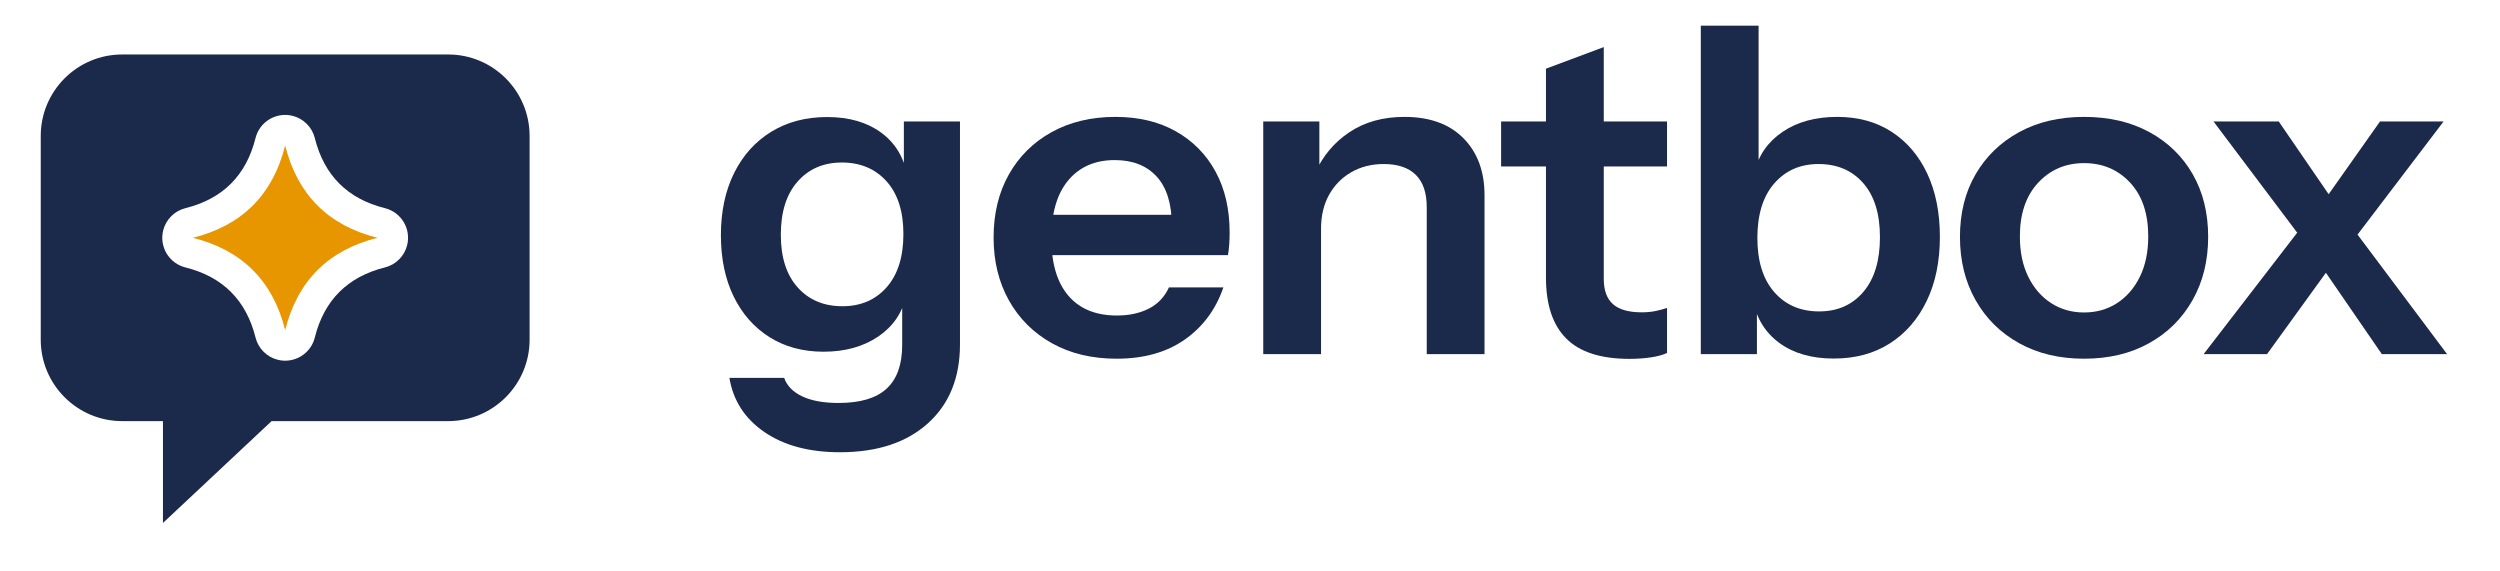
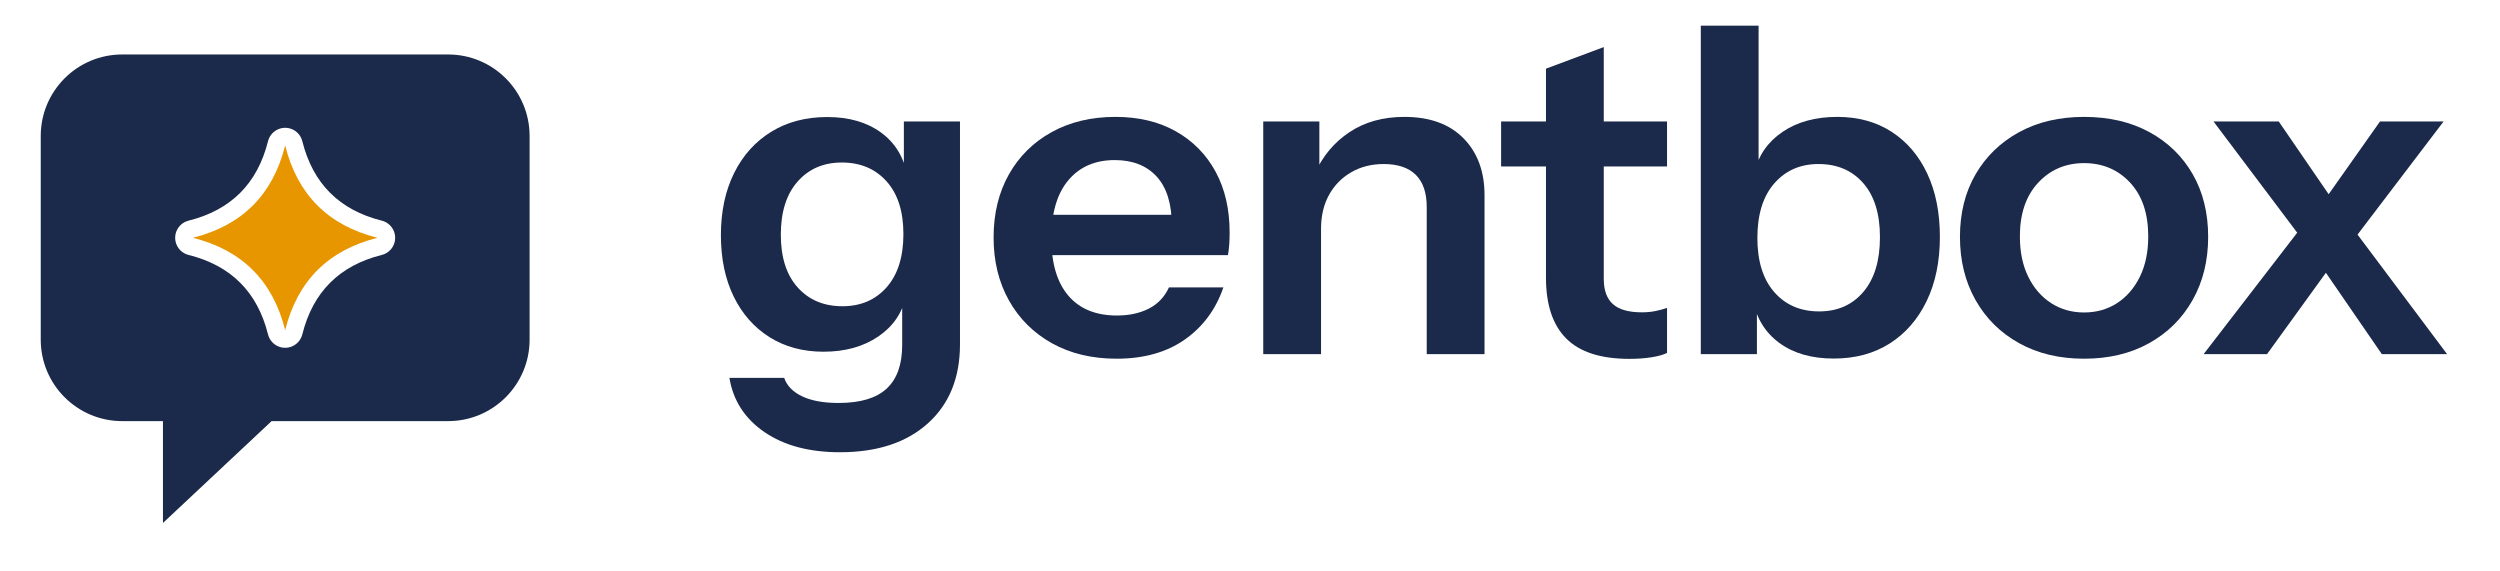
<svg xmlns="http://www.w3.org/2000/svg" width="736" height="168" viewBox="1.5 1.5 92.052 21">
-   <path d="M6 3.5H18C19.657 3.5 21 4.843 21 6.5V14C21 15.657 19.657 17 18 17H11.5L7.5 20.75V17H6C4.343 17 3 15.657 3 14V6.5C3 4.843 4.343 3.5 6 3.5ZM13.091 6.577Q13.054 6.429 12.979 6.296Q12.904 6.163 12.795 6.055Q12.687 5.946 12.554 5.871Q12.421 5.796 12.273 5.759Q12.165 5.732 12.055 5.726Q11.944 5.721 11.834 5.737Q11.725 5.754 11.621 5.791Q11.516 5.828 11.421 5.885Q11.326 5.942 11.244 6.017Q11.162 6.091 11.096 6.18Q11.03 6.269 10.983 6.369Q10.935 6.47 10.909 6.577Q10.392 8.642 8.327 9.159Q8.179 9.196 8.046 9.271Q7.913 9.346 7.805 9.455Q7.696 9.563 7.621 9.696Q7.546 9.829 7.509 9.977Q7.482 10.085 7.476 10.195Q7.471 10.306 7.487 10.416Q7.504 10.525 7.541 10.629Q7.578 10.734 7.635 10.829Q7.692 10.924 7.767 11.006Q7.841 11.088 7.93 11.154Q8.019 11.22 8.119 11.267Q8.22 11.315 8.327 11.341Q10.392 11.858 10.909 13.923Q10.946 14.071 11.021 14.204Q11.096 14.337 11.205 14.445Q11.313 14.554 11.446 14.629Q11.579 14.704 11.727 14.741Q11.835 14.768 11.945 14.774Q12.056 14.779 12.166 14.763Q12.275 14.746 12.379 14.709Q12.484 14.672 12.579 14.615Q12.674 14.558 12.756 14.483Q12.838 14.409 12.904 14.32Q12.97 14.231 13.017 14.131Q13.065 14.03 13.091 13.923Q13.608 11.858 15.673 11.341Q15.821 11.304 15.954 11.229Q16.087 11.154 16.195 11.045Q16.304 10.937 16.379 10.804Q16.454 10.671 16.491 10.523Q16.518 10.415 16.524 10.305Q16.529 10.194 16.513 10.084Q16.496 9.975 16.459 9.871Q16.422 9.766 16.365 9.671Q16.308 9.576 16.233 9.494Q16.159 9.412 16.07 9.346Q15.981 9.28 15.881 9.233Q15.78 9.185 15.673 9.159Q13.608 8.642 13.091 6.577Z" fill="#1B2A4A" />
+   <path d="M6 3.5H18C19.657 3.5 21 4.843 21 6.5V14C21 15.657 19.657 17 18 17H11.5L7.5 20.75V17H6C4.343 17 3 15.657 3 14V6.5C3 4.843 4.343 3.5 6 3.5ZM12.631 6.692Q12.587 6.518 12.46 6.39Q12.332 6.263 12.158 6.219Q12.096 6.204 12.032 6.201Q11.968 6.198 11.904 6.207Q11.841 6.217 11.781 6.238Q11.72 6.26 11.666 6.293Q11.611 6.326 11.563 6.369Q11.516 6.412 11.478 6.463Q11.44 6.514 11.412 6.572Q11.385 6.63 11.369 6.692Q10.784 9.034 8.442 9.619Q8.268 9.663 8.14 9.79Q8.013 9.918 7.969 10.092Q7.954 10.154 7.951 10.218Q7.948 10.282 7.957 10.346Q7.967 10.409 7.988 10.469Q8.01 10.53 8.043 10.584Q8.076 10.639 8.119 10.687Q8.162 10.734 8.213 10.772Q8.264 10.81 8.322 10.838Q8.38 10.865 8.442 10.881Q10.784 11.466 11.369 13.808Q11.413 13.982 11.54 14.11Q11.668 14.237 11.842 14.281Q11.904 14.296 11.968 14.299Q12.032 14.302 12.096 14.293Q12.159 14.283 12.219 14.262Q12.28 14.24 12.334 14.207Q12.389 14.174 12.437 14.131Q12.484 14.088 12.522 14.037Q12.56 13.986 12.588 13.928Q12.615 13.87 12.631 13.808Q13.216 11.466 15.558 10.881Q15.732 10.837 15.86 10.71Q15.987 10.582 16.031 10.408Q16.046 10.346 16.049 10.282Q16.052 10.218 16.043 10.154Q16.033 10.091 16.012 10.031Q15.99 9.97 15.957 9.916Q15.924 9.861 15.881 9.813Q15.838 9.766 15.787 9.728Q15.736 9.69 15.678 9.662Q15.62 9.635 15.558 9.619Q13.216 9.034 12.631 6.692Z" fill="#1B2A4A" />
  <path d="M12 6.85Q12.68 9.57 15.4 10.25Q12.68 10.93 12 13.65Q11.32 10.93 8.6 10.25Q11.32 9.57 12 6.85Z" fill="#E89600" />
  <g transform="translate(27.54 14.534) scale(0.0168)" fill="#1B2A4A">
    <path transform="matrix(1 0 0 -1 0 0)" d="M291 -215Q190 -215 125.5 -170.833Q61 -126.667 48.666 -52H168.668Q177.668 -77.999 208.167 -92.499Q238.667 -106.999 288 -106.999Q359.333 -106.999 393.333 -75.499Q427.333 -43.999 427.333 20V130.333L435.999 128.333Q423.666 71.667 374.666 38.5Q325.666 5.333 255 5.333Q187.333 5.333 136.666 37.167Q86 69 58 126.333Q30 183.667 30 260.667Q30 338.667 59 397Q88 455.333 140.5 487.5Q193 519.667 263 519.667Q335 519.667 381.5 485.333Q428 451 438.666 390L430.999 389V510H554.001V21.333Q554.001 -88.333 483.667 -151.667Q413.334 -215 291 -215ZM296.334 105.001Q356.667 105.001 393.333 146.667Q429.999 188.334 429.999 263.333Q429.999 337.666 393 378.833Q356 419.999 295 419.999Q235.001 419.999 198.168 378.333Q161.334 336.666 161.334 261.667Q161.334 187.334 198.334 146.167Q235.334 105.001 296.334 105.001Z" />
    <path transform="matrix(1 0 0 -1 601 0)" d="M296.334 -10Q215.333 -10 154.667 23.833Q94 57.667 60.333 117.667Q26.666 177.667 26.666 255.667Q26.666 334.333 60.166 393.833Q93.666 453.333 154 486.667Q214.333 520 293.667 520Q370 520 426.167 488.333Q482.334 456.667 513.167 400Q544.001 343.333 544.001 266.667Q544.001 252.666 543.167 240.666Q542.334 228.666 540.334 217H105.333V305.334H443.332L417.332 281.001Q417.332 353 384.166 389.166Q351 425.333 292.333 425.333Q227.667 425.333 190.501 381.166Q153.334 337 153.334 254Q153.334 171.667 190.501 128.167Q227.667 84.667 297 84.667Q337.333 84.667 367 99.834Q396.666 115 410.999 146.333H530.334Q505.334 73.667 445.501 31.833Q385.667 -10 296.334 -10Z" />
    <path transform="matrix(1 0 0 -1 1152 0)" d="M66.666 0V510H189.668V390H193.334V0ZM424.999 0V322Q424.999 369.333 401 392.999Q377 416.666 330.667 416.666Q290.667 416.666 259.501 398.666Q228.334 380.666 210.834 348.999Q193.334 317.333 193.334 274.667L180.334 397Q205.668 453.333 255.834 486.667Q306.001 520 376.001 520Q459.334 520 505.501 473.167Q551.667 426.333 551.667 348.333V0Z" />
    <path transform="matrix(1 0 0 -1 1725 0)" d="M296 -10.333Q202.333 -10.333 157.833 34.167Q113.333 78.667 113.333 167.667V625.667L240.001 673V164.667Q240.001 127.668 260.001 109.668Q280.001 91.668 323.334 91.668Q340.001 91.668 353.501 94.501Q367.001 97.334 378.667 101.334V2.667Q366.667 -3.333 344.834 -6.833Q323 -10.333 296 -10.333ZM15 411.332V510H378.667V411.332Z" />
    <path transform="matrix(1 0 0 -1 2111 0)" d="M358.001 -9.667Q285.334 -9.667 238.668 24.667Q192.001 59 180.668 119.667L189.668 121V0H66.666V720H193.334V395L183.668 397.333Q197.334 454.333 245.834 487.167Q294.334 520 365.667 520Q434.334 520 484.834 487.333Q535.334 454.667 563.001 395.667Q590.667 336.667 590.667 257Q590.667 176.333 561.667 116.333Q532.667 56.333 480.667 23.333Q428.667 -9.667 358.001 -9.667ZM326 93.668Q386.666 93.668 423 136.501Q459.333 179.334 459.333 256.333Q459.333 333 422.666 374.833Q386 416.666 324.667 416.666Q264.667 416.666 227.668 374.166Q190.668 331.666 190.668 254.667Q190.668 178.334 227.668 136.001Q264.667 93.668 326 93.668Z" />
    <path transform="matrix(1 0 0 -1 2719 0)" d="M298.667 -10Q217.667 -10 156.333 24Q95 58 60.833 118.5Q26.666 179 26.666 257Q26.666 335.333 61 394.333Q95.333 453.333 156.5 486.667Q217.667 520 298.667 520Q380.667 520 441.834 486.667Q503.001 453.333 536.834 394.333Q570.667 335.333 570.667 257Q570.667 179 536.501 118.5Q502.334 58 441.167 24Q380 -10 298.667 -10ZM298.667 91.334Q339.333 91.334 371 111.834Q402.666 132.334 420.999 169.667Q439.333 207 439.333 258Q439.333 333.333 399.5 375.999Q359.666 418.666 298.667 418.666Q238.001 418.666 198.001 375.666Q158.001 332.666 158.001 258Q158.001 207 176.334 169.667Q194.668 132.334 226.501 111.834Q258.334 91.334 298.667 91.334Z" />
    <path transform="matrix(1 0 0 -1 3253 0)" d="M417.333 0 260.333 228.333 48.333 510H191.335L333.334 303L560.335 0ZM270 307.001 413.333 510H552.668L331.334 219ZM320.001 213.333 165.668 0H26.667L259.667 302.334Z" />
  </g>
</svg>
